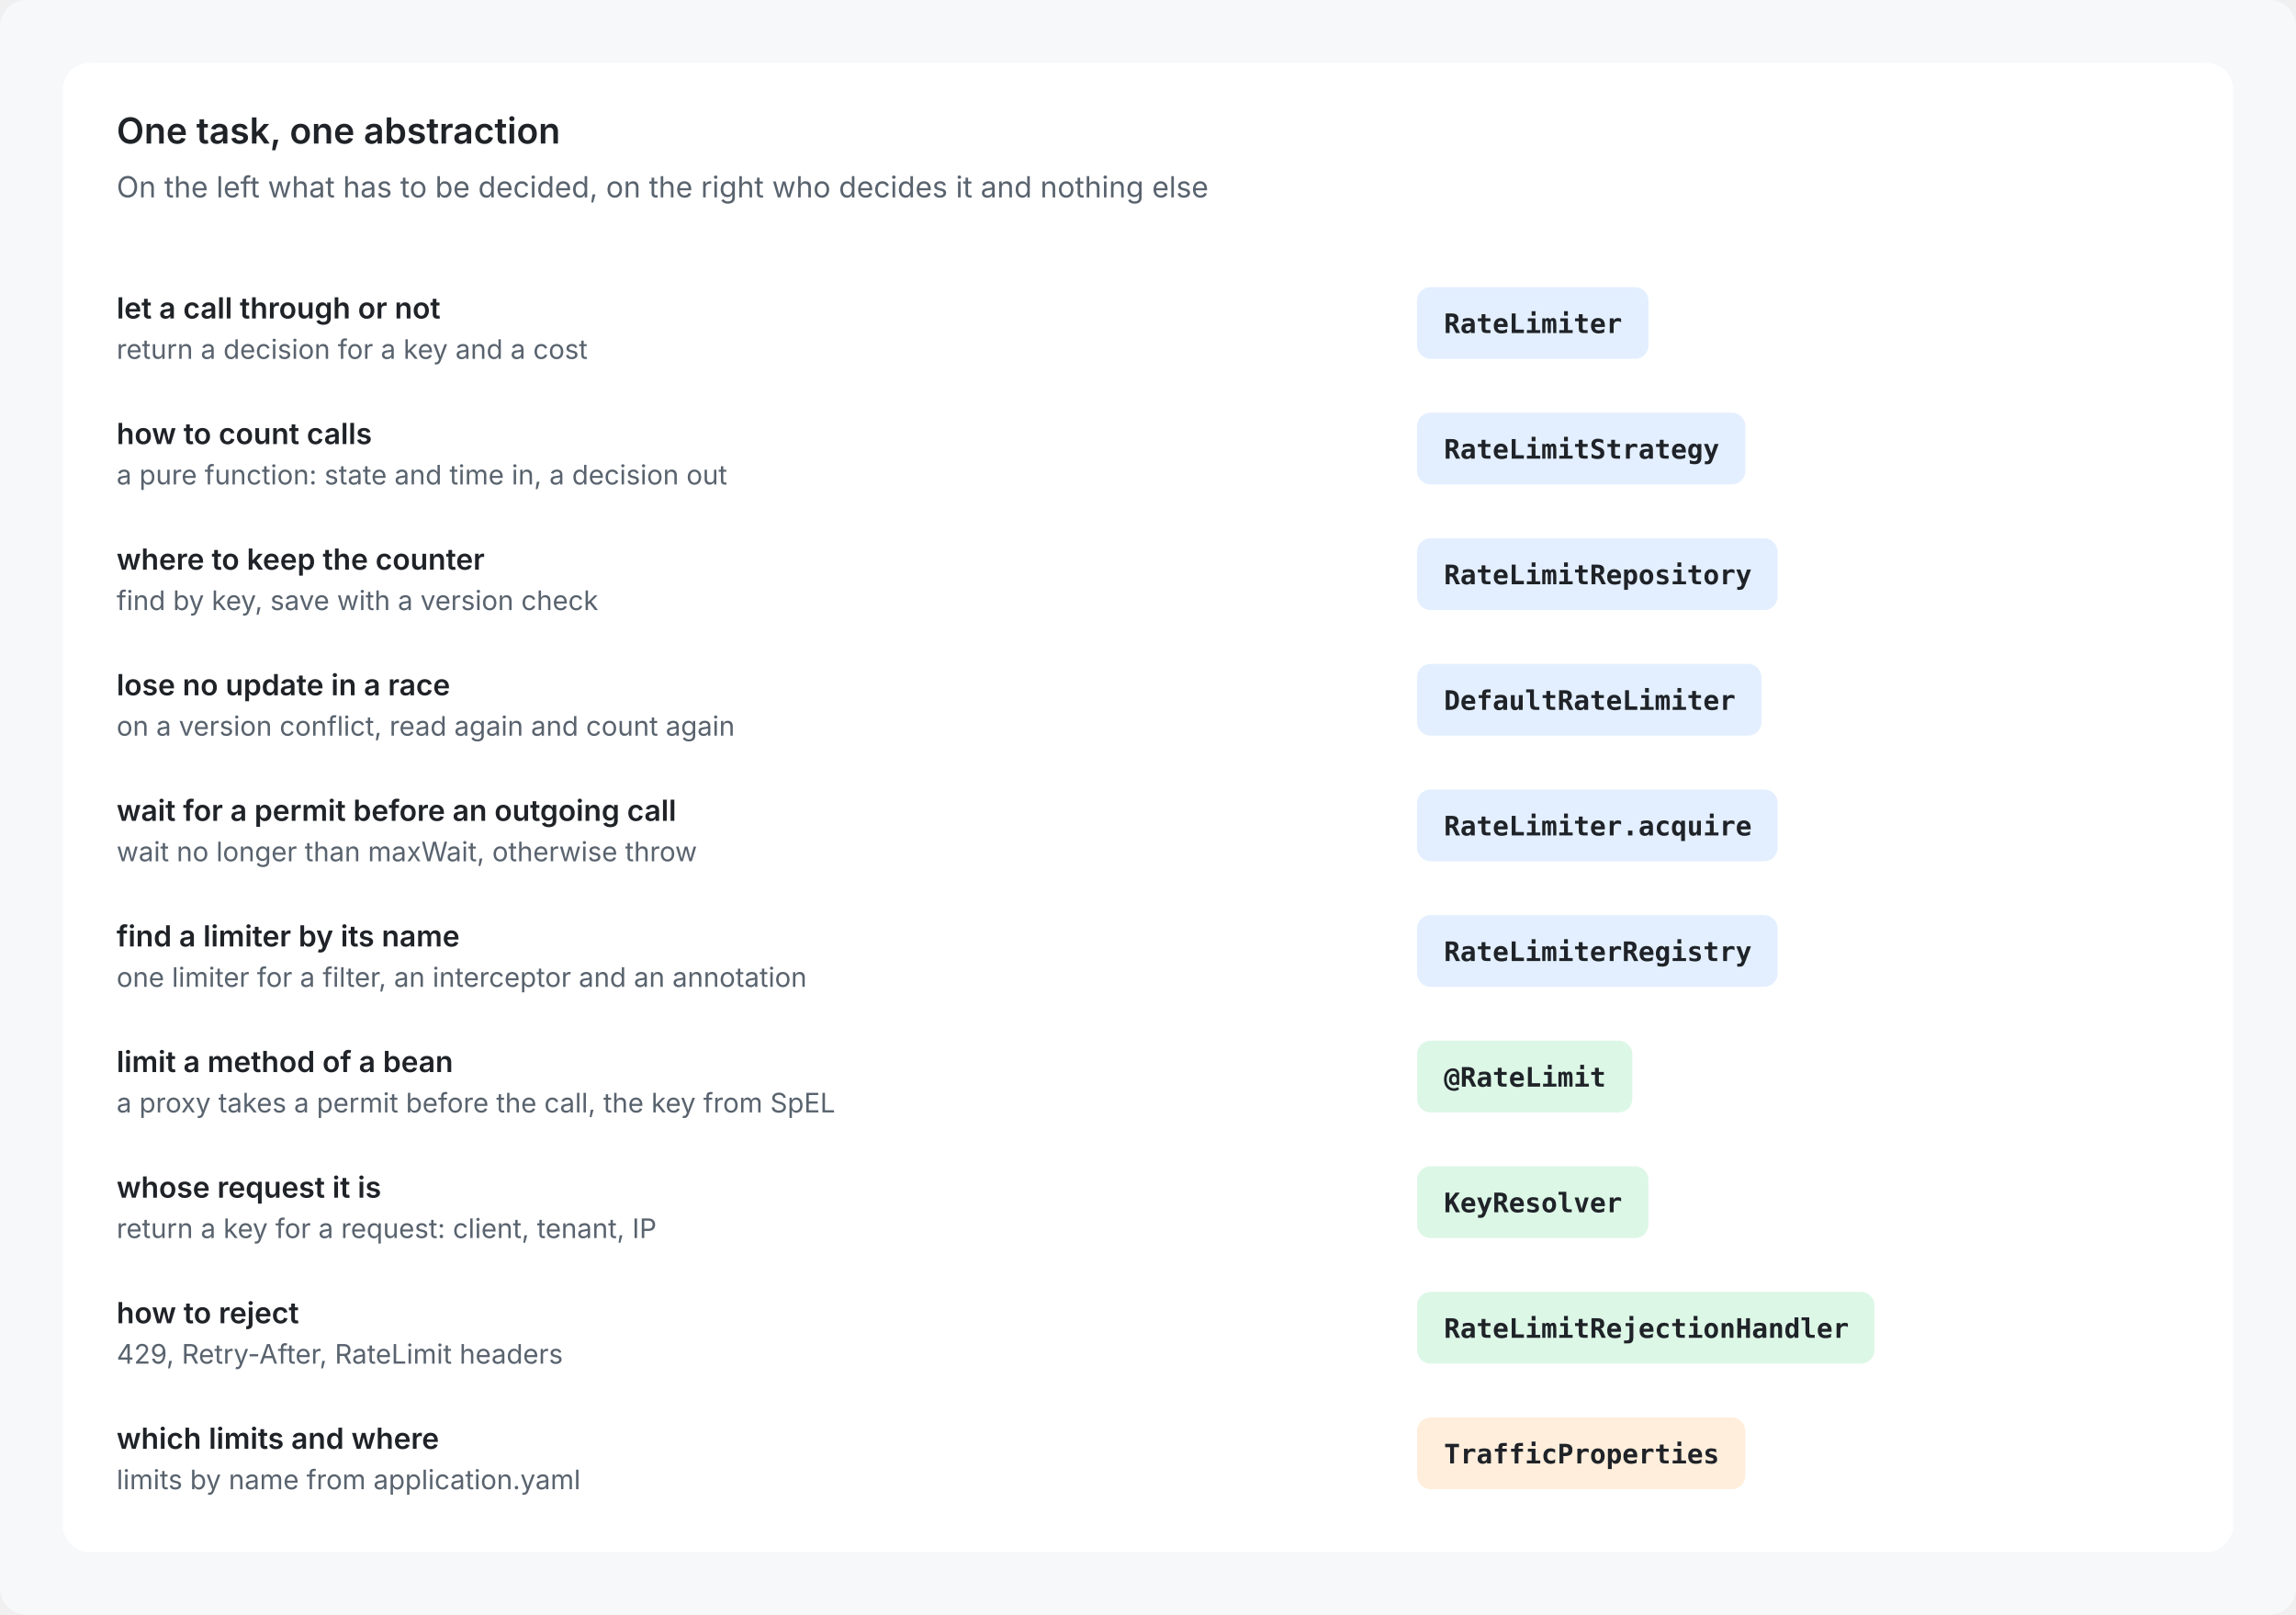
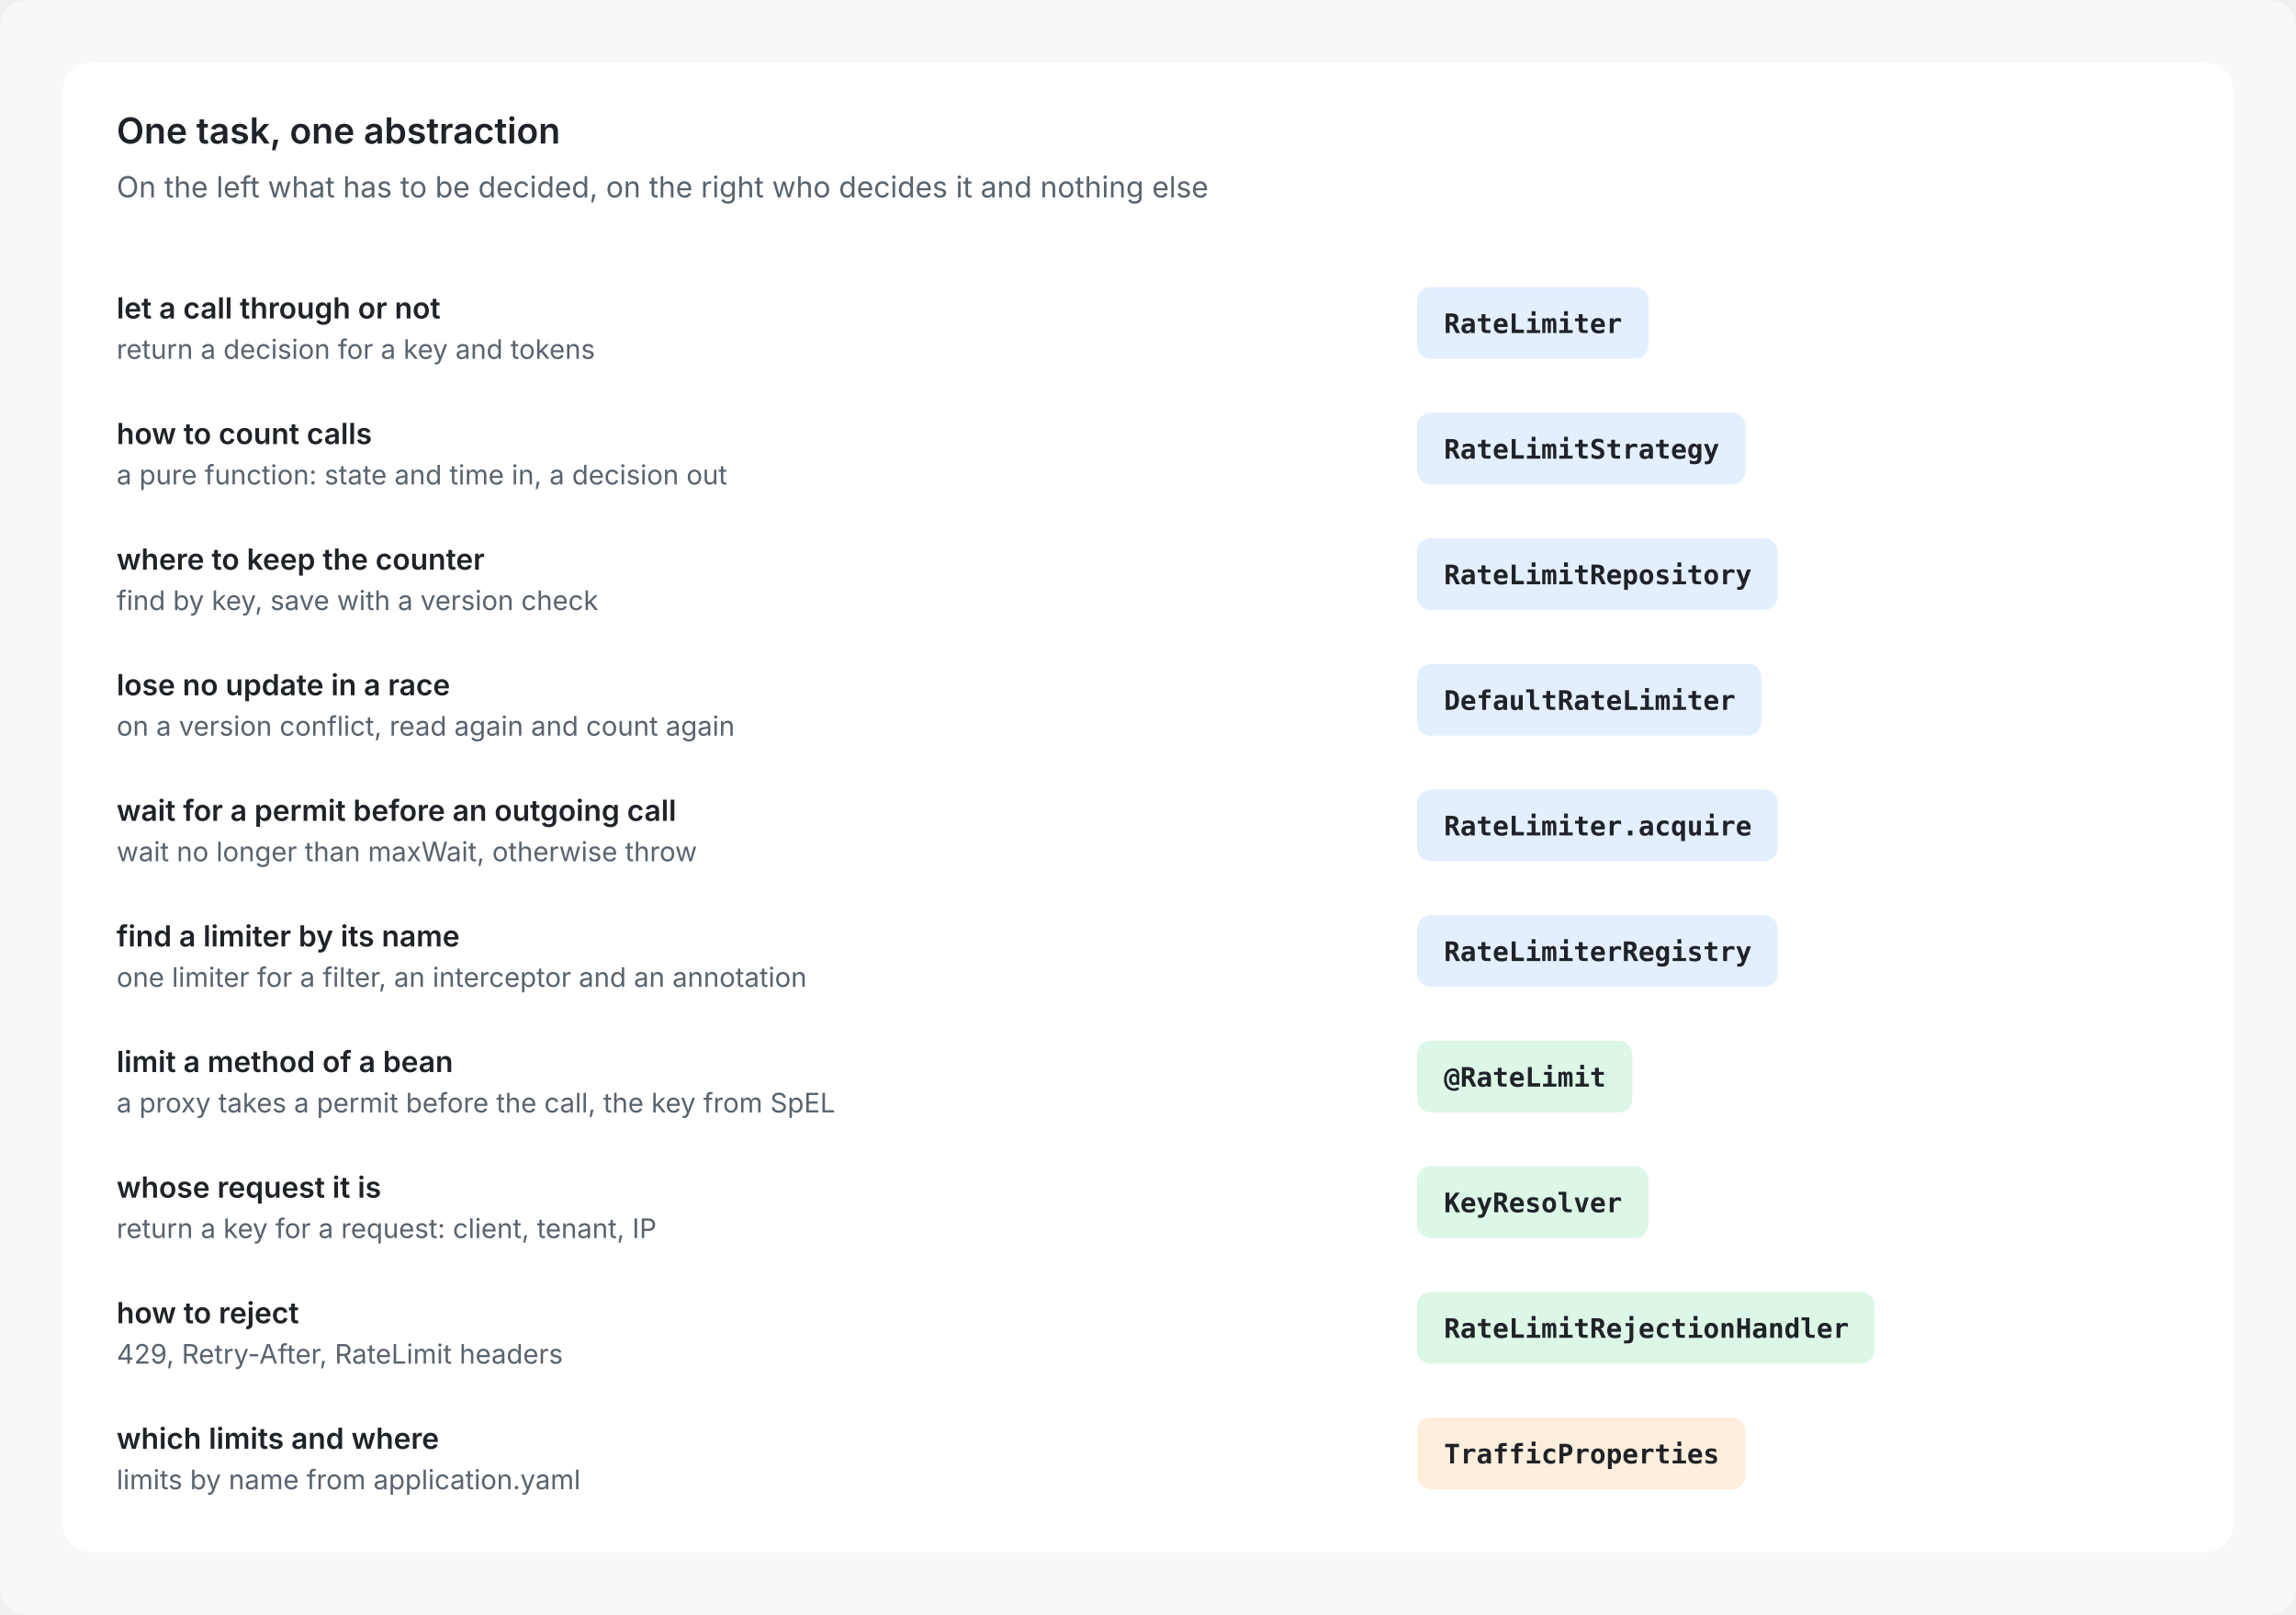
<svg xmlns="http://www.w3.org/2000/svg" viewBox="0 0 1024 720" width="1024" height="720" role="img">
  <rect width="1024" height="720" rx="12" fill="#F6F8FA" />
  <g transform="translate(12,12)">
    <rect x="16" y="16" width="968" height="664" rx="12" fill="#FFFFFF" />
    <text x="40.0" y="52.0" font-family="-apple-system, BlinkMacSystemFont, 'Segoe UI', Inter, Helvetica, Arial, sans-serif" font-size="16" font-weight="600" fill="#1F2328" text-anchor="start">One task, one abstraction</text>
    <text x="40.0" y="76.0" font-family="-apple-system, BlinkMacSystemFont, 'Segoe UI', Inter, Helvetica, Arial, sans-serif" font-size="13" font-weight="400" fill="#59636E" text-anchor="start">On the left what has to be decided, on the right who decides it and nothing else</text>
    <text x="40.0" y="130.0" font-family="-apple-system, BlinkMacSystemFont, 'Segoe UI', Inter, Helvetica, Arial, sans-serif" font-size="13" font-weight="600" fill="#1F2328" text-anchor="start">let a call through or not</text>
-     <text x="40.0" y="148.0" font-family="-apple-system, BlinkMacSystemFont, 'Segoe UI', Inter, Helvetica, Arial, sans-serif" font-size="12" font-weight="400" fill="#59636E" text-anchor="start">return a decision for a key and a cost</text>
+     <text x="40.0" y="148.0" font-family="-apple-system, BlinkMacSystemFont, 'Segoe UI', Inter, Helvetica, Arial, sans-serif" font-size="12" font-weight="400" fill="#59636E" text-anchor="start">return a decision for a key and tokens</text>
    <rect x="620.0" y="116.0" width="103.2" height="32.0" rx="6" fill="#E3EFFF" />
    <text x="632.0" y="136.5" font-family="ui-monospace, SFMono-Regular, 'SF Mono', Menlo, Consolas, monospace" font-size="12" font-weight="600" fill="#1F2328" text-anchor="start">RateLimiter</text>
    <text x="40.0" y="186.0" font-family="-apple-system, BlinkMacSystemFont, 'Segoe UI', Inter, Helvetica, Arial, sans-serif" font-size="13" font-weight="600" fill="#1F2328" text-anchor="start">how to count calls</text>
    <text x="40.0" y="204.0" font-family="-apple-system, BlinkMacSystemFont, 'Segoe UI', Inter, Helvetica, Arial, sans-serif" font-size="12" font-weight="400" fill="#59636E" text-anchor="start">a pure function: state and time in, a decision out</text>
    <rect x="620.0" y="172.0" width="146.4" height="32.0" rx="6" fill="#E3EFFF" />
    <text x="632.0" y="192.5" font-family="ui-monospace, SFMono-Regular, 'SF Mono', Menlo, Consolas, monospace" font-size="12" font-weight="600" fill="#1F2328" text-anchor="start">RateLimitStrategy</text>
    <text x="40.0" y="242.0" font-family="-apple-system, BlinkMacSystemFont, 'Segoe UI', Inter, Helvetica, Arial, sans-serif" font-size="13" font-weight="600" fill="#1F2328" text-anchor="start">where to keep the counter</text>
    <text x="40.0" y="260.0" font-family="-apple-system, BlinkMacSystemFont, 'Segoe UI', Inter, Helvetica, Arial, sans-serif" font-size="12" font-weight="400" fill="#59636E" text-anchor="start">find by key, save with a version check</text>
    <rect x="620.0" y="228.0" width="160.8" height="32.0" rx="6" fill="#E3EFFF" />
    <text x="632.0" y="248.5" font-family="ui-monospace, SFMono-Regular, 'SF Mono', Menlo, Consolas, monospace" font-size="12" font-weight="600" fill="#1F2328" text-anchor="start">RateLimitRepository</text>
    <text x="40.0" y="298.0" font-family="-apple-system, BlinkMacSystemFont, 'Segoe UI', Inter, Helvetica, Arial, sans-serif" font-size="13" font-weight="600" fill="#1F2328" text-anchor="start">lose no update in a race</text>
    <text x="40.0" y="316.0" font-family="-apple-system, BlinkMacSystemFont, 'Segoe UI', Inter, Helvetica, Arial, sans-serif" font-size="12" font-weight="400" fill="#59636E" text-anchor="start">on a version conflict, read again and count again</text>
    <rect x="620.0" y="284.0" width="153.6" height="32.0" rx="6" fill="#E3EFFF" />
    <text x="632.0" y="304.5" font-family="ui-monospace, SFMono-Regular, 'SF Mono', Menlo, Consolas, monospace" font-size="12" font-weight="600" fill="#1F2328" text-anchor="start">DefaultRateLimiter</text>
    <text x="40.0" y="354.0" font-family="-apple-system, BlinkMacSystemFont, 'Segoe UI', Inter, Helvetica, Arial, sans-serif" font-size="13" font-weight="600" fill="#1F2328" text-anchor="start">wait for a permit before an outgoing call</text>
    <text x="40.0" y="372.0" font-family="-apple-system, BlinkMacSystemFont, 'Segoe UI', Inter, Helvetica, Arial, sans-serif" font-size="12" font-weight="400" fill="#59636E" text-anchor="start">wait no longer than maxWait, otherwise throw</text>
    <rect x="620.0" y="340.0" width="160.8" height="32.0" rx="6" fill="#E3EFFF" />
    <text x="632.0" y="360.5" font-family="ui-monospace, SFMono-Regular, 'SF Mono', Menlo, Consolas, monospace" font-size="12" font-weight="600" fill="#1F2328" text-anchor="start">RateLimiter.acquire</text>
    <text x="40.0" y="410.0" font-family="-apple-system, BlinkMacSystemFont, 'Segoe UI', Inter, Helvetica, Arial, sans-serif" font-size="13" font-weight="600" fill="#1F2328" text-anchor="start">find a limiter by its name</text>
    <text x="40.0" y="428.0" font-family="-apple-system, BlinkMacSystemFont, 'Segoe UI', Inter, Helvetica, Arial, sans-serif" font-size="12" font-weight="400" fill="#59636E" text-anchor="start">one limiter for a filter, an interceptor and an annotation</text>
    <rect x="620.0" y="396.0" width="160.8" height="32.0" rx="6" fill="#E3EFFF" />
    <text x="632.0" y="416.5" font-family="ui-monospace, SFMono-Regular, 'SF Mono', Menlo, Consolas, monospace" font-size="12" font-weight="600" fill="#1F2328" text-anchor="start">RateLimiterRegistry</text>
    <text x="40.0" y="466.0" font-family="-apple-system, BlinkMacSystemFont, 'Segoe UI', Inter, Helvetica, Arial, sans-serif" font-size="13" font-weight="600" fill="#1F2328" text-anchor="start">limit a method of a bean</text>
    <text x="40.0" y="484.0" font-family="-apple-system, BlinkMacSystemFont, 'Segoe UI', Inter, Helvetica, Arial, sans-serif" font-size="12" font-weight="400" fill="#59636E" text-anchor="start">a proxy takes a permit before the call, the key from SpEL</text>
    <rect x="620.0" y="452.0" width="96.0" height="32.0" rx="6" fill="#DDF7E7" />
    <text x="632.0" y="472.5" font-family="ui-monospace, SFMono-Regular, 'SF Mono', Menlo, Consolas, monospace" font-size="12" font-weight="600" fill="#1F2328" text-anchor="start">@RateLimit</text>
    <text x="40.0" y="522.0" font-family="-apple-system, BlinkMacSystemFont, 'Segoe UI', Inter, Helvetica, Arial, sans-serif" font-size="13" font-weight="600" fill="#1F2328" text-anchor="start">whose request it is</text>
    <text x="40.0" y="540.0" font-family="-apple-system, BlinkMacSystemFont, 'Segoe UI', Inter, Helvetica, Arial, sans-serif" font-size="12" font-weight="400" fill="#59636E" text-anchor="start">return a key for a request: client, tenant, IP</text>
    <rect x="620.0" y="508.0" width="103.2" height="32.0" rx="6" fill="#DDF7E7" />
    <text x="632.0" y="528.5" font-family="ui-monospace, SFMono-Regular, 'SF Mono', Menlo, Consolas, monospace" font-size="12" font-weight="600" fill="#1F2328" text-anchor="start">KeyResolver</text>
    <text x="40.0" y="578.0" font-family="-apple-system, BlinkMacSystemFont, 'Segoe UI', Inter, Helvetica, Arial, sans-serif" font-size="13" font-weight="600" fill="#1F2328" text-anchor="start">how to reject</text>
    <text x="40.0" y="596.0" font-family="-apple-system, BlinkMacSystemFont, 'Segoe UI', Inter, Helvetica, Arial, sans-serif" font-size="12" font-weight="400" fill="#59636E" text-anchor="start">429, Retry-After, RateLimit headers</text>
    <rect x="620.0" y="564.0" width="204.0" height="32.0" rx="6" fill="#DDF7E7" />
    <text x="632.0" y="584.5" font-family="ui-monospace, SFMono-Regular, 'SF Mono', Menlo, Consolas, monospace" font-size="12" font-weight="600" fill="#1F2328" text-anchor="start">RateLimitRejectionHandler</text>
    <text x="40.0" y="634.0" font-family="-apple-system, BlinkMacSystemFont, 'Segoe UI', Inter, Helvetica, Arial, sans-serif" font-size="13" font-weight="600" fill="#1F2328" text-anchor="start">which limits and where</text>
    <text x="40.0" y="652.0" font-family="-apple-system, BlinkMacSystemFont, 'Segoe UI', Inter, Helvetica, Arial, sans-serif" font-size="12" font-weight="400" fill="#59636E" text-anchor="start">limits by name from application.yaml</text>
    <rect x="620.0" y="620.0" width="146.4" height="32.0" rx="6" fill="#FFEEDC" />
    <text x="632.0" y="640.5" font-family="ui-monospace, SFMono-Regular, 'SF Mono', Menlo, Consolas, monospace" font-size="12" font-weight="600" fill="#1F2328" text-anchor="start">TrafficProperties</text>
  </g>
</svg>
